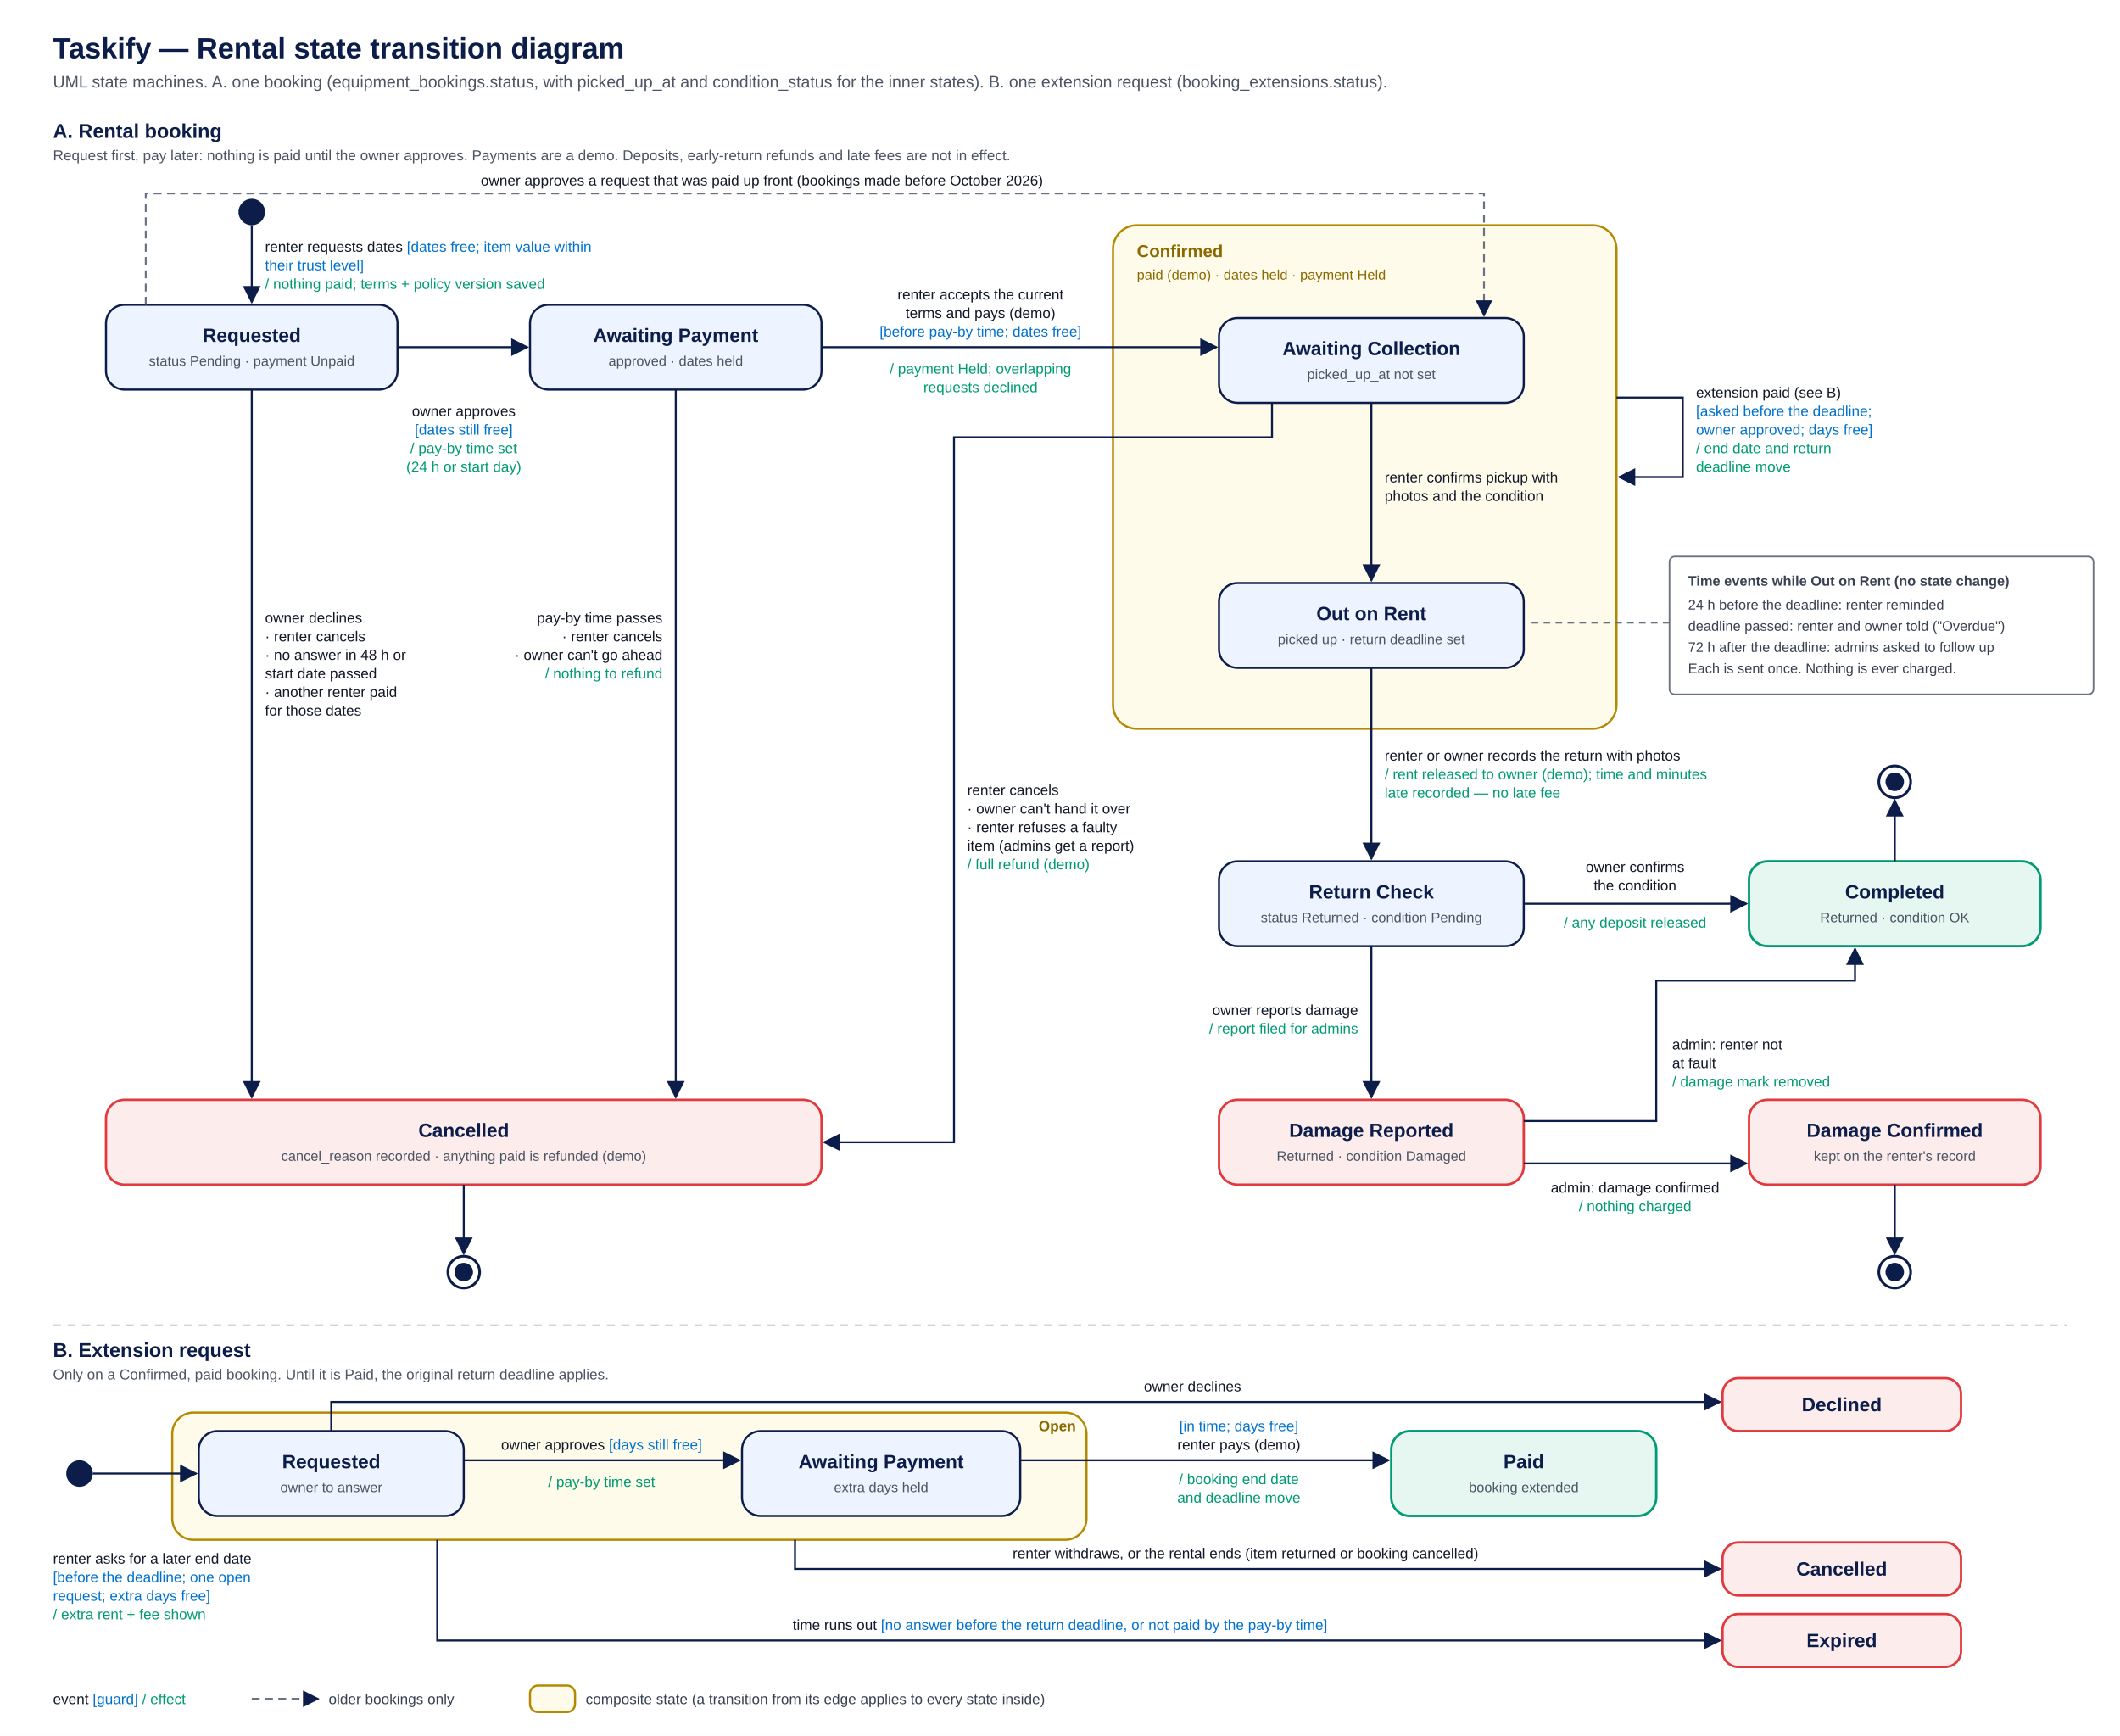
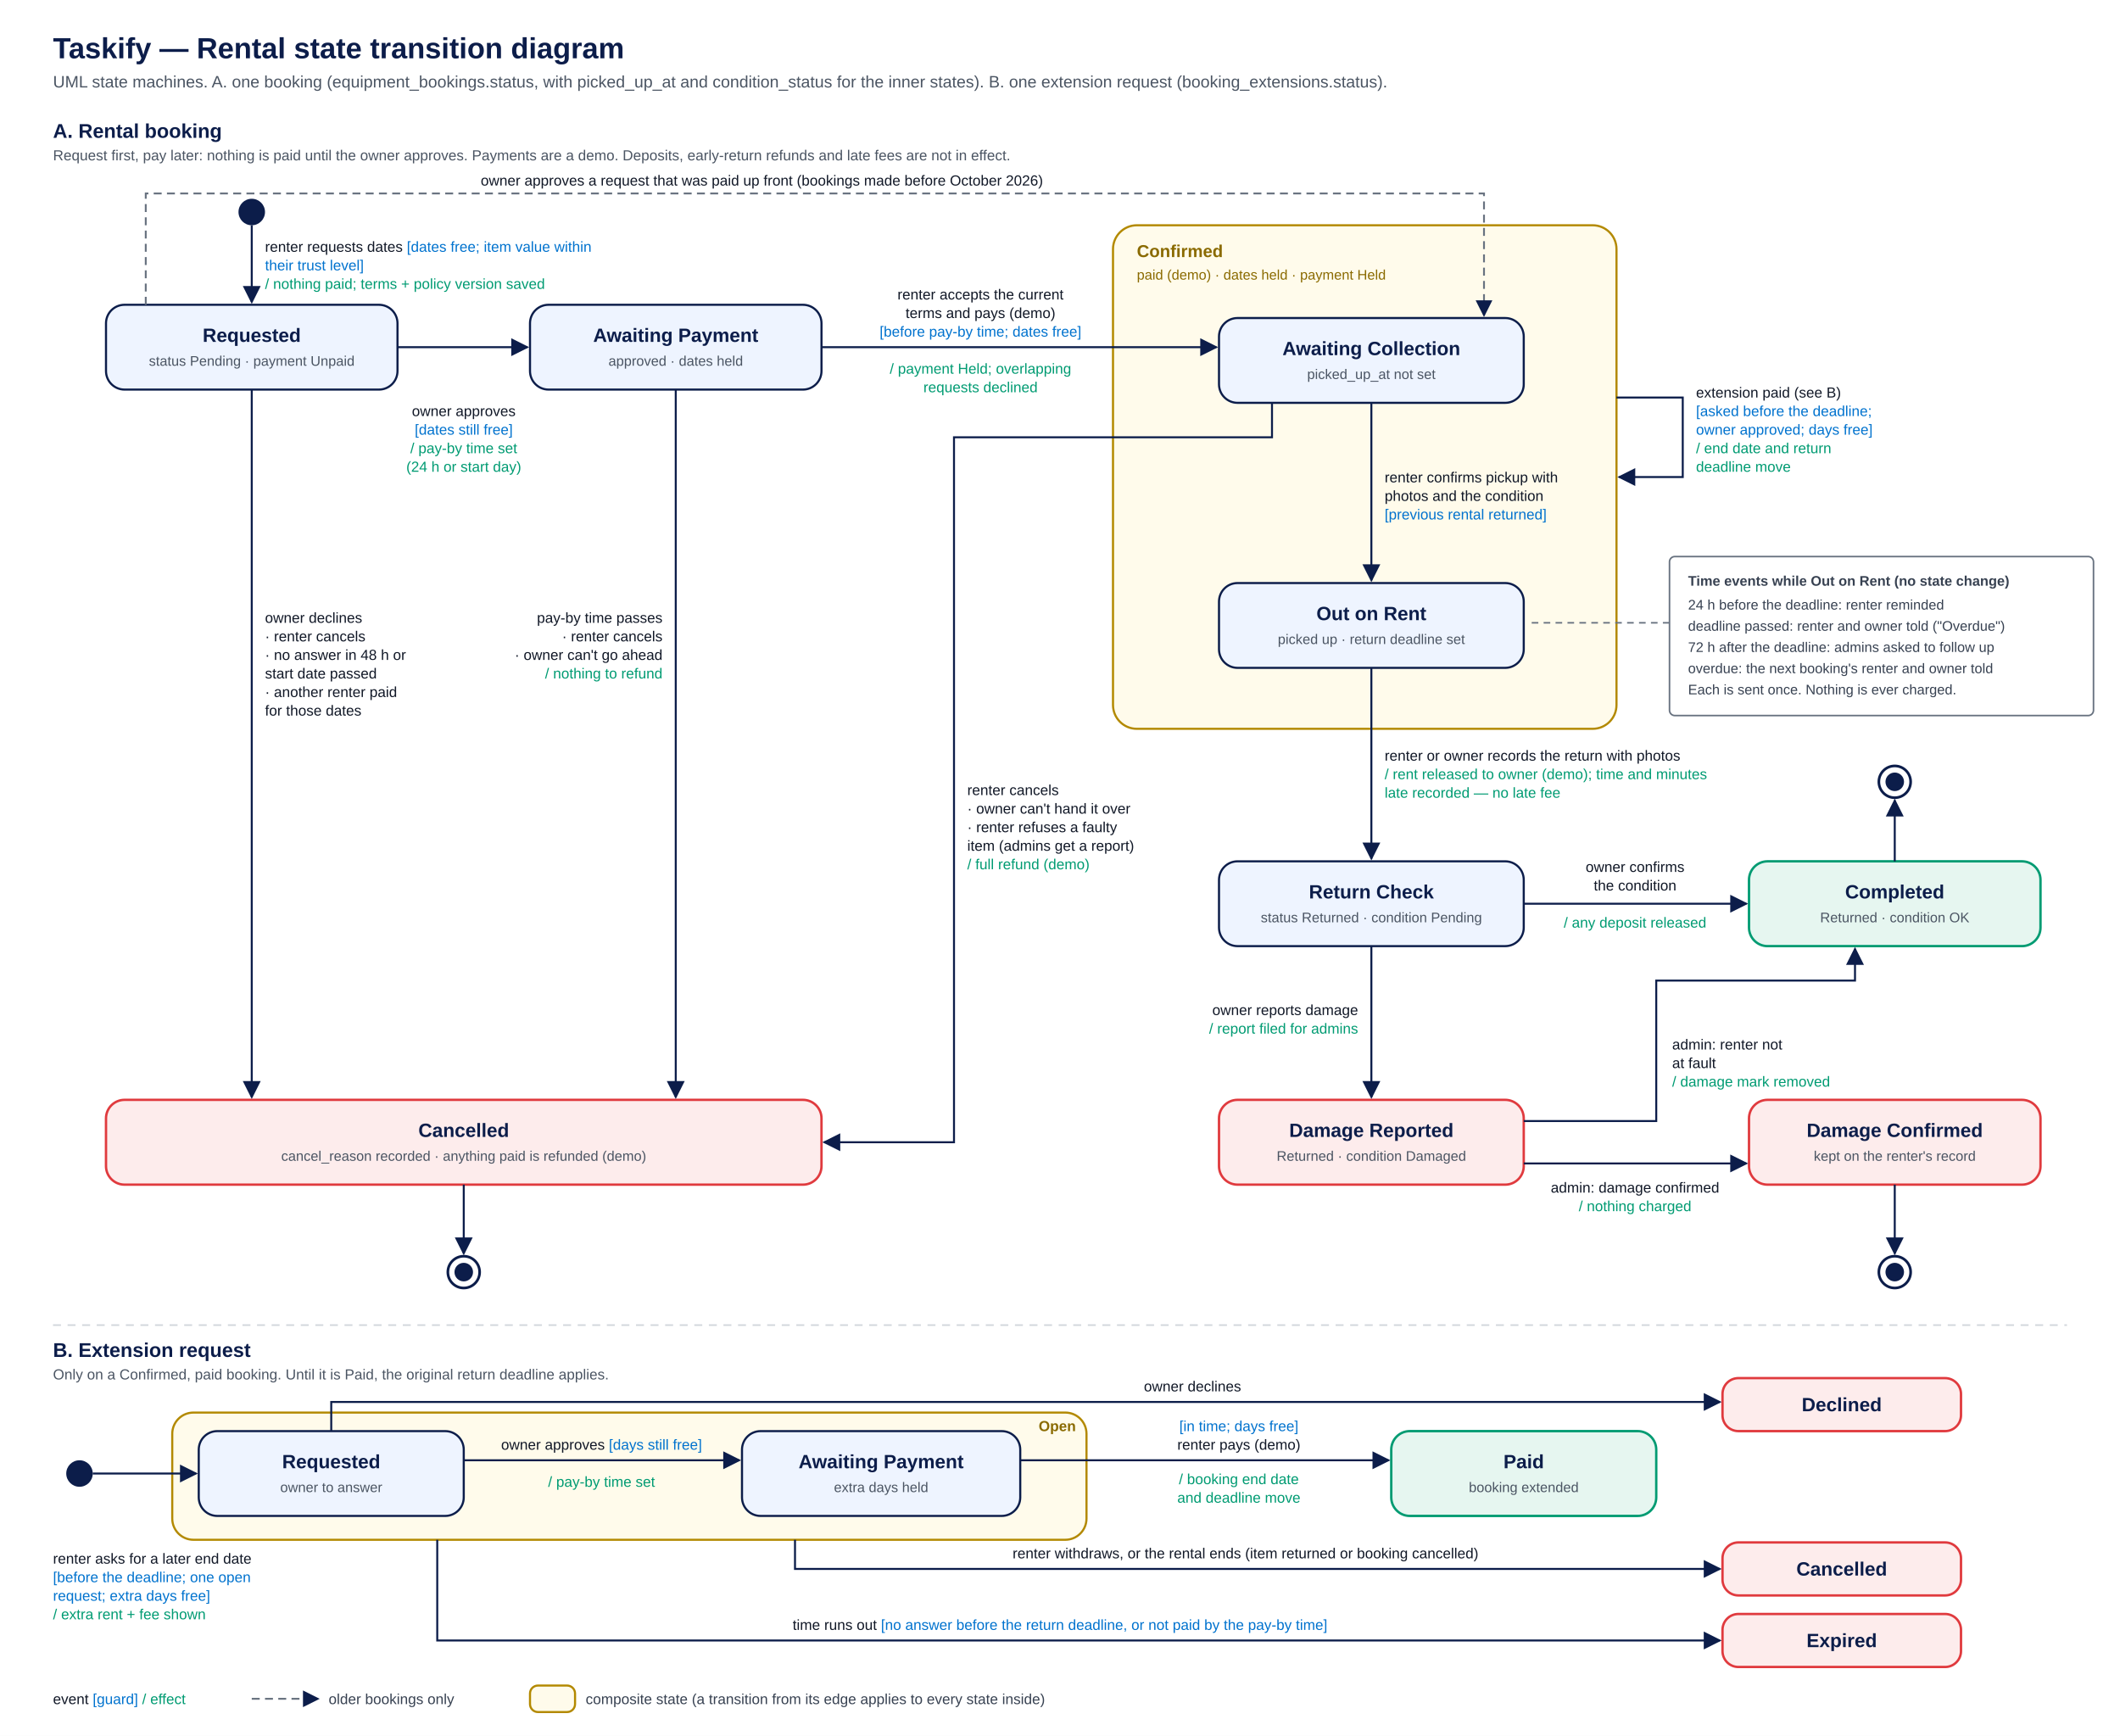
<svg xmlns="http://www.w3.org/2000/svg" viewBox="0 0 1600 1310" width="1600" height="1310" font-family="Poppins, 'Segoe UI', Arial, sans-serif">
  <defs>
    <marker id="arrow" viewBox="0 0 10 10" refX="9" refY="5" markerWidth="9" markerHeight="9" orient="auto-start-reverse">
      <path d="M0,0 L10,5 L0,10 z" fill="#0C1D4A" />
    </marker>
    <style>
      .title { font-size: 22px; font-weight: 700; fill: #0C1D4A; }
      .subtitle { font-size: 12.5px; fill: #4B5563; }
      .panel { font-size: 15px; font-weight: 700; fill: #0C1D4A; }
      .panel-sub { font-size: 11px; fill: #4B5563; }
      .state { fill: #EEF4FF; stroke: #0C1D4A; stroke-width: 1.6; }
      .state-done { fill: #E6F6F0; stroke: #009B72; stroke-width: 1.8; }
      .state-bad { fill: #FDECEC; stroke: #E03A3E; stroke-width: 1.8; }
      .composite { fill: #FFFBEB; stroke: #B38900; stroke-width: 1.6; }
      .name { font-size: 14.5px; font-weight: 700; fill: #0C1D4A; text-anchor: middle; }
      .db { font-size: 10.5px; fill: #4B5563; text-anchor: middle; }
      .edge { fill: none; stroke: #0C1D4A; stroke-width: 1.5; marker-end: url(#arrow); }
      .edge-legacy { fill: none; stroke: #687280; stroke-width: 1.4; stroke-dasharray: 6,4; marker-end: url(#arrow); }
      .label { font-size: 11px; fill: #111827; }
      .guard { font-size: 11px; fill: #0072CE; }
      .effect { font-size: 11px; fill: #009B72; }
      .note { fill: #FFFFFF; stroke: #687280; stroke-width: 1.2; }
      .note-text { font-size: 10.5px; fill: #374151; }
      .legend { font-size: 11px; fill: #374151; }
    </style>
  </defs>
  <rect x="0" y="0" width="1600" height="1310" fill="#FFFFFF" />
  <text class="title" x="40" y="44">Taskify — Rental state transition diagram</text>
  <text class="subtitle" x="40" y="66">UML state machines. A. one booking (equipment_bookings.status, with picked_up_at and condition_status for the inner states). B. one extension request (booking_extensions.status).</text>
  <text class="panel" x="40" y="104">A. Rental booking</text>
  <text class="panel-sub" x="40" y="121">Request first, pay later: nothing is paid until the owner approves. Payments are a demo. Deposits, early-return refunds and late fees are not in effect.</text>
  <circle cx="190" cy="160" r="10" fill="#0C1D4A" />
  <rect class="state" x="80" y="230" width="220" height="64" rx="14" />
  <text class="name" x="190" y="258">Requested</text>
  <text class="db" x="190" y="276">status Pending · payment Unpaid</text>
  <rect class="state" x="400" y="230" width="220" height="64" rx="14" />
  <text class="name" x="510" y="258">Awaiting Payment</text>
  <text class="db" x="510" y="276">approved · dates held</text>
  <rect class="composite" x="840" y="170" width="380" height="380" rx="18" />
  <text x="858" y="194" font-size="13" font-weight="700" fill="#8A6A00">Confirmed</text>
  <text x="858" y="211" font-size="10.5" fill="#8A6A00">paid (demo) · dates held · payment Held</text>
  <rect class="state" x="920" y="240" width="230" height="64" rx="14" />
  <text class="name" x="1035" y="268">Awaiting Collection</text>
  <text class="db" x="1035" y="286">picked_up_at not set</text>
  <rect class="state" x="920" y="440" width="230" height="64" rx="14" />
  <text class="name" x="1035" y="468">Out on Rent</text>
  <text class="db" x="1035" y="486">picked up · return deadline set</text>
  <rect class="state" x="920" y="650" width="230" height="64" rx="14" />
  <text class="name" x="1035" y="678">Return Check</text>
  <text class="db" x="1035" y="696">status Returned · condition Pending</text>
  <rect class="state-done" x="1320" y="650" width="220" height="64" rx="14" />
  <text class="name" x="1430" y="678">Completed</text>
  <text class="db" x="1430" y="696">Returned · condition OK</text>
  <rect class="state-bad" x="920" y="830" width="230" height="64" rx="14" />
  <text class="name" x="1035" y="858">Damage Reported</text>
  <text class="db" x="1035" y="876">Returned · condition Damaged</text>
  <rect class="state-bad" x="1320" y="830" width="220" height="64" rx="14" />
  <text class="name" x="1430" y="858">Damage Confirmed</text>
  <text class="db" x="1430" y="876">kept on the renter's record</text>
  <rect class="state-bad" x="80" y="830" width="540" height="64" rx="14" />
  <text class="name" x="350" y="858">Cancelled</text>
  <text class="db" x="350" y="876">cancel_reason recorded · anything paid is refunded (demo)</text>
  <circle cx="350" cy="960" r="12" fill="#FFFFFF" stroke="#0C1D4A" stroke-width="2" />
  <circle cx="350" cy="960" r="7" fill="#0C1D4A" />
  <circle cx="1430" cy="590" r="12" fill="#FFFFFF" stroke="#0C1D4A" stroke-width="2" />
  <circle cx="1430" cy="590" r="7" fill="#0C1D4A" />
  <circle cx="1430" cy="960" r="12" fill="#FFFFFF" stroke="#0C1D4A" stroke-width="2" />
  <circle cx="1430" cy="960" r="7" fill="#0C1D4A" />
  <path class="edge" d="M190,170 L190,228" />
  <text class="label" x="200" y="190">renter requests dates <tspan fill="#0072CE">[dates free; item value within</tspan>
  </text>
  <text class="guard" x="200" y="204">their trust level]</text>
  <text class="effect" x="200" y="218">/ nothing paid; terms + policy version saved</text>
  <path class="edge" d="M300,262 L398,262" />
  <text class="label" x="350" y="314" text-anchor="middle">owner approves</text>
  <text class="guard" x="350" y="328" text-anchor="middle">[dates still free]</text>
  <text class="effect" x="350" y="342" text-anchor="middle">/ pay-by time set</text>
  <text class="effect" x="350" y="356" text-anchor="middle">(24 h or start day)</text>
  <path class="edge-legacy" d="M110,230 L110,146 L1120,146 L1120,238" />
  <text class="label" x="575" y="140" text-anchor="middle" fill="#4B5563">owner approves a request that was paid up front (bookings made before October 2026)</text>
  <path class="edge" d="M620,262 L918,262" />
  <text class="label" x="740" y="226" text-anchor="middle">renter accepts the current</text>
  <text class="label" x="740" y="240" text-anchor="middle">terms and pays (demo)</text>
  <text class="guard" x="740" y="254" text-anchor="middle">[before pay-by time; dates free]</text>
  <text class="effect" x="740" y="282" text-anchor="middle">/ payment Held; overlapping</text>
  <text class="effect" x="740" y="296" text-anchor="middle">requests declined</text>
  <path class="edge" d="M190,294 L190,828" />
  <text class="label" x="200" y="470">owner declines</text>
  <text class="label" x="200" y="484">· renter cancels</text>
  <text class="label" x="200" y="498">· no answer in 48 h or</text>
  <text class="label" x="200" y="512">  start date passed</text>
  <text class="label" x="200" y="526">· another renter paid</text>
  <text class="label" x="200" y="540">  for those dates</text>
  <path class="edge" d="M510,294 L510,828" />
  <text class="label" x="500" y="470" text-anchor="end">pay-by time passes</text>
  <text class="label" x="500" y="484" text-anchor="end">· renter cancels</text>
  <text class="label" x="500" y="498" text-anchor="end">· owner can't go ahead</text>
  <text class="effect" x="500" y="512" text-anchor="end">/ nothing to refund</text>
  <path class="edge" d="M960,304 L960,330 L720,330 L720,862 L622,862" />
  <text class="label" x="730" y="600">renter cancels</text>
  <text class="label" x="730" y="614">· owner can't hand it over</text>
  <text class="label" x="730" y="628">· renter refuses a faulty</text>
  <text class="label" x="730" y="642">  item (admins get a report)</text>
  <text class="effect" x="730" y="656">/ full refund (demo)</text>
  <path class="edge" d="M1035,304 L1035,438" />
  <text class="label" x="1045" y="364">renter confirms pickup with</text>
  <text class="label" x="1045" y="378">photos and the condition</text>
+   <text class="guard" x="1045" y="392">[previous rental returned]</text>
  <path class="edge" d="M1220,300 L1270,300 L1270,360 L1222,360" />
  <text class="label" x="1280" y="300">extension paid (see B)</text>
  <text class="guard" x="1280" y="314">[asked before the deadline;</text>
  <text class="guard" x="1280" y="328">owner approved; days free]</text>
  <text class="effect" x="1280" y="342">/ end date and return</text>
  <text class="effect" x="1280" y="356">deadline move</text>
  <path class="edge" d="M1035,504 L1035,648" />
  <text class="label" x="1045" y="574">renter or owner records the return with photos</text>
  <text class="effect" x="1045" y="588">/ rent released to owner (demo); time and minutes</text>
  <text class="effect" x="1045" y="602">late recorded — no late fee</text>
  <path class="edge" d="M1150,682 L1318,682" />
  <text class="label" x="1234" y="658" text-anchor="middle">owner confirms</text>
  <text class="label" x="1234" y="672" text-anchor="middle">the condition</text>
  <text class="effect" x="1234" y="700" text-anchor="middle">/ any deposit released</text>
  <path class="edge" d="M1035,714 L1035,828" />
  <text class="label" x="1025" y="766" text-anchor="end">owner reports damage</text>
  <text class="effect" x="1025" y="780" text-anchor="end">/ report filed for admins</text>
  <path class="edge" d="M1150,846 L1250,846 L1250,740 L1400,740 L1400,716" />
  <text class="label" x="1262" y="792">admin: renter not</text>
  <text class="label" x="1262" y="806">at fault</text>
  <text class="effect" x="1262" y="820">/ damage mark removed</text>
  <path class="edge" d="M1150,878 L1318,878" />
  <text class="label" x="1234" y="900" text-anchor="middle">admin: damage confirmed</text>
  <text class="effect" x="1234" y="914" text-anchor="middle">/ nothing charged</text>
  <path class="edge" d="M1430,650 L1430,604" />
  <path class="edge" d="M1430,894 L1430,946" />
  <path class="edge" d="M350,894 L350,946" />
-   <rect class="note" x="1260" y="420" width="320" height="104" rx="4" />
+   <rect class="note" x="1260" y="420" width="320" height="120" rx="4" />
  <path d="M1260,470 L1152,470" stroke="#687280" stroke-width="1.2" stroke-dasharray="5,4" fill="none" />
  <text class="note-text" x="1274" y="442" font-weight="700">Time events while Out on Rent (no state change)</text>
  <text class="note-text" x="1274" y="460">24 h before the deadline: renter reminded</text>
  <text class="note-text" x="1274" y="476">deadline passed: renter and owner told ("Overdue")</text>
  <text class="note-text" x="1274" y="492">72 h after the deadline: admins asked to follow up</text>
-   <text class="note-text" x="1274" y="508">Each is sent once. Nothing is ever charged.</text>
+   <text class="note-text" x="1274" y="508">overdue: the next booking's renter and owner told</text>
+   <text class="note-text" x="1274" y="524">Each is sent once. Nothing is ever charged.</text>
  <line x1="40" y1="1000" x2="1560" y2="1000" stroke="#D1D5DB" stroke-width="1.2" stroke-dasharray="6,5" />
  <text class="panel" x="40" y="1024">B. Extension request</text>
  <text class="panel-sub" x="40" y="1041">Only on a Confirmed, paid booking. Until it is Paid, the original return deadline applies.</text>
  <rect class="composite" x="130" y="1066" width="690" height="96" rx="16" />
  <text x="812" y="1080" font-size="11" font-weight="700" fill="#8A6A00" text-anchor="end">Open</text>
  <circle cx="60" cy="1112" r="10" fill="#0C1D4A" />
  <rect class="state" x="150" y="1080" width="200" height="64" rx="14" />
  <text class="name" x="250" y="1108">Requested</text>
  <text class="db" x="250" y="1126">owner to answer</text>
  <rect class="state" x="560" y="1080" width="210" height="64" rx="14" />
  <text class="name" x="665" y="1108">Awaiting Payment</text>
  <text class="db" x="665" y="1126">extra days held</text>
  <rect class="state-done" x="1050" y="1080" width="200" height="64" rx="14" />
  <text class="name" x="1150" y="1108">Paid</text>
  <text class="db" x="1150" y="1126">booking extended</text>
  <rect class="state-bad" x="1300" y="1040" width="180" height="40" rx="12" />
  <text class="name" x="1390" y="1065">Declined</text>
  <rect class="state-bad" x="1300" y="1164" width="180" height="40" rx="12" />
  <text class="name" x="1390" y="1189">Cancelled</text>
  <rect class="state-bad" x="1300" y="1218" width="180" height="40" rx="12" />
  <text class="name" x="1390" y="1243">Expired</text>
  <path class="edge" d="M70,1112 L148,1112" />
  <text class="label" x="40" y="1180">renter asks for a later end date</text>
  <text class="guard" x="40" y="1194">[before the deadline; one open</text>
  <text class="guard" x="40" y="1208">request; extra days free]</text>
  <text class="effect" x="40" y="1222">/ extra rent + fee shown</text>
  <path class="edge" d="M350,1102 L558,1102" />
  <text class="label" x="454" y="1094" text-anchor="middle">owner approves <tspan fill="#0072CE">[days still free]</tspan>
  </text>
  <text class="effect" x="454" y="1122" text-anchor="middle">/ pay-by time set</text>
  <path class="edge" d="M770,1102 L1048,1102" />
  <text class="label" x="935" y="1094" text-anchor="middle">renter pays (demo)</text>
  <text class="guard" x="935" y="1080" text-anchor="middle">[in time; days free]</text>
  <text class="effect" x="935" y="1120" text-anchor="middle">/ booking end date</text>
  <text class="effect" x="935" y="1134" text-anchor="middle">and deadline move</text>
  <path class="edge" d="M250,1080 L250,1058 L1298,1058" />
  <text class="label" x="900" y="1050" text-anchor="middle">owner declines</text>
  <path class="edge" d="M600,1162 L600,1184 L1298,1184" />
  <text class="label" x="940" y="1176" text-anchor="middle">renter withdraws, or the rental ends (item returned or booking cancelled)</text>
  <path class="edge" d="M330,1162 L330,1238 L1298,1238" />
  <text class="label" x="800" y="1230" text-anchor="middle">time runs out <tspan fill="#0072CE">[no answer before the return deadline, or not paid by the pay-by time]</tspan>
  </text>
  <text class="legend" x="40" y="1286">
    <tspan fill="#111827">event</tspan>
    <tspan fill="#0072CE">[guard]</tspan>
    <tspan fill="#009B72">/ effect</tspan>
  </text>
  <path d="M190,1282 L240,1282" class="edge-legacy" />
  <text class="legend" x="248" y="1286">older bookings only</text>
  <rect x="400" y="1272" width="34" height="20" rx="6" class="composite" />
  <text class="legend" x="442" y="1286">composite state (a transition from its edge applies to every state inside)</text>
</svg>
